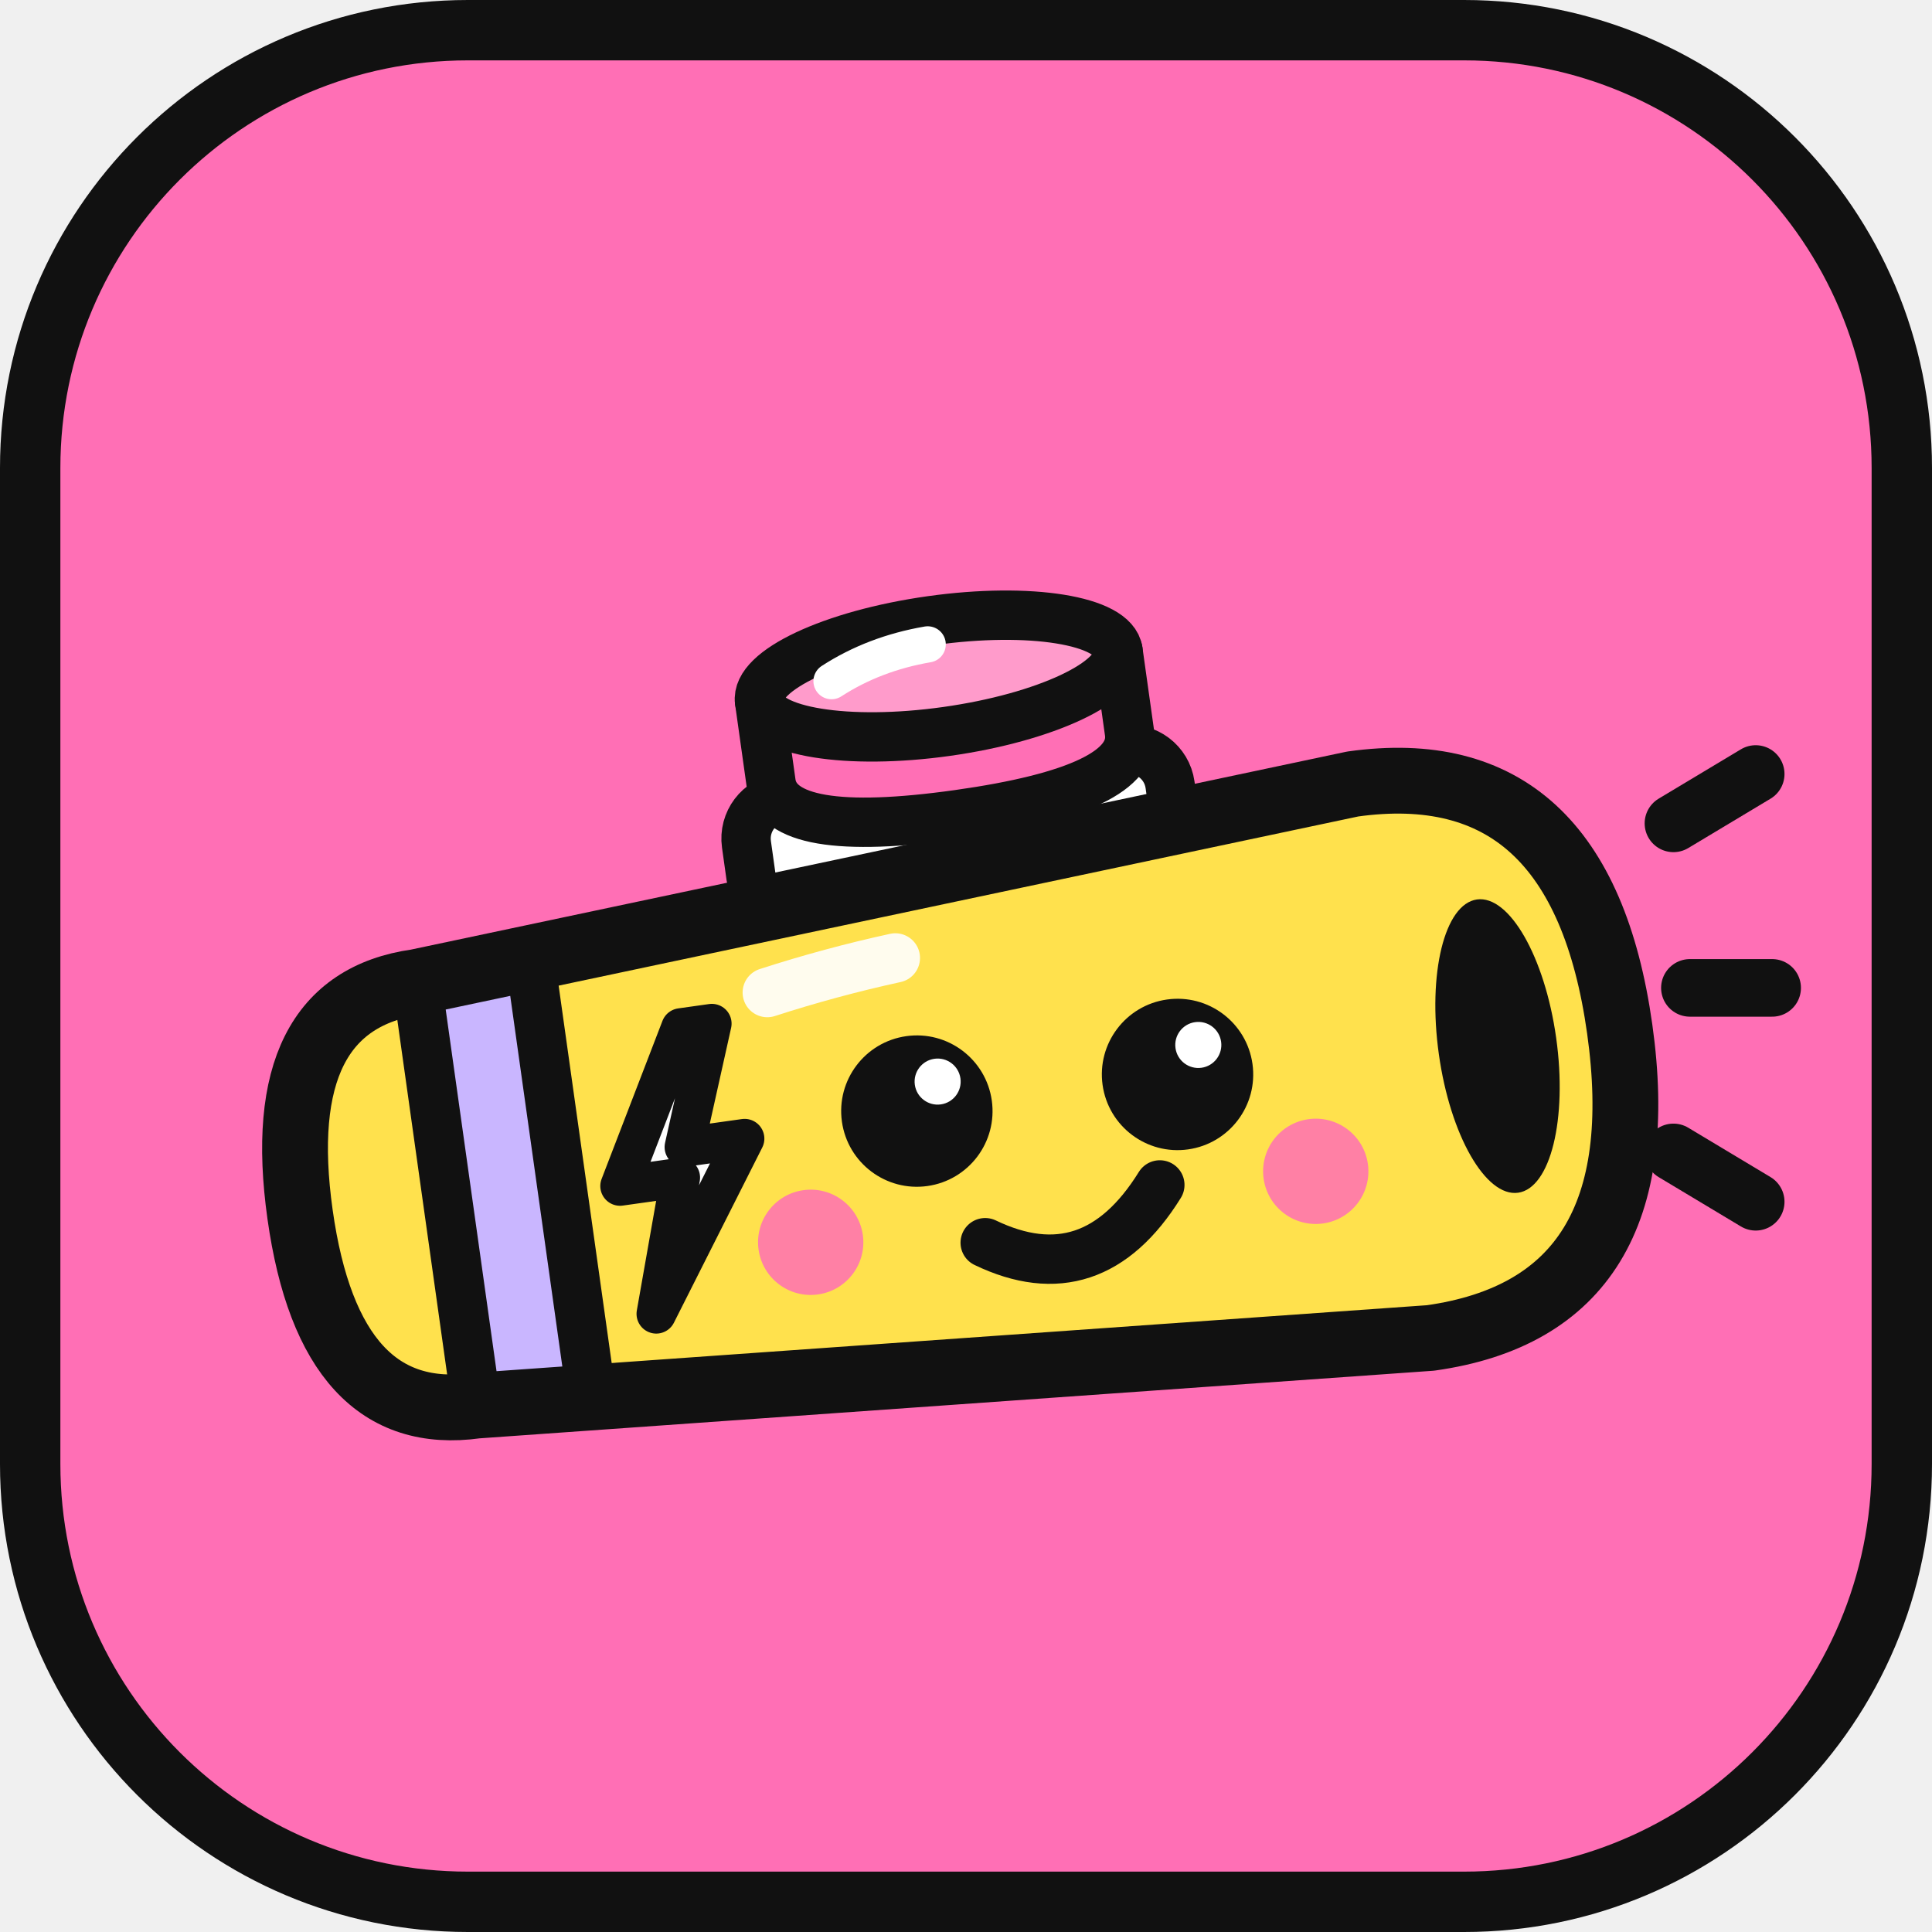
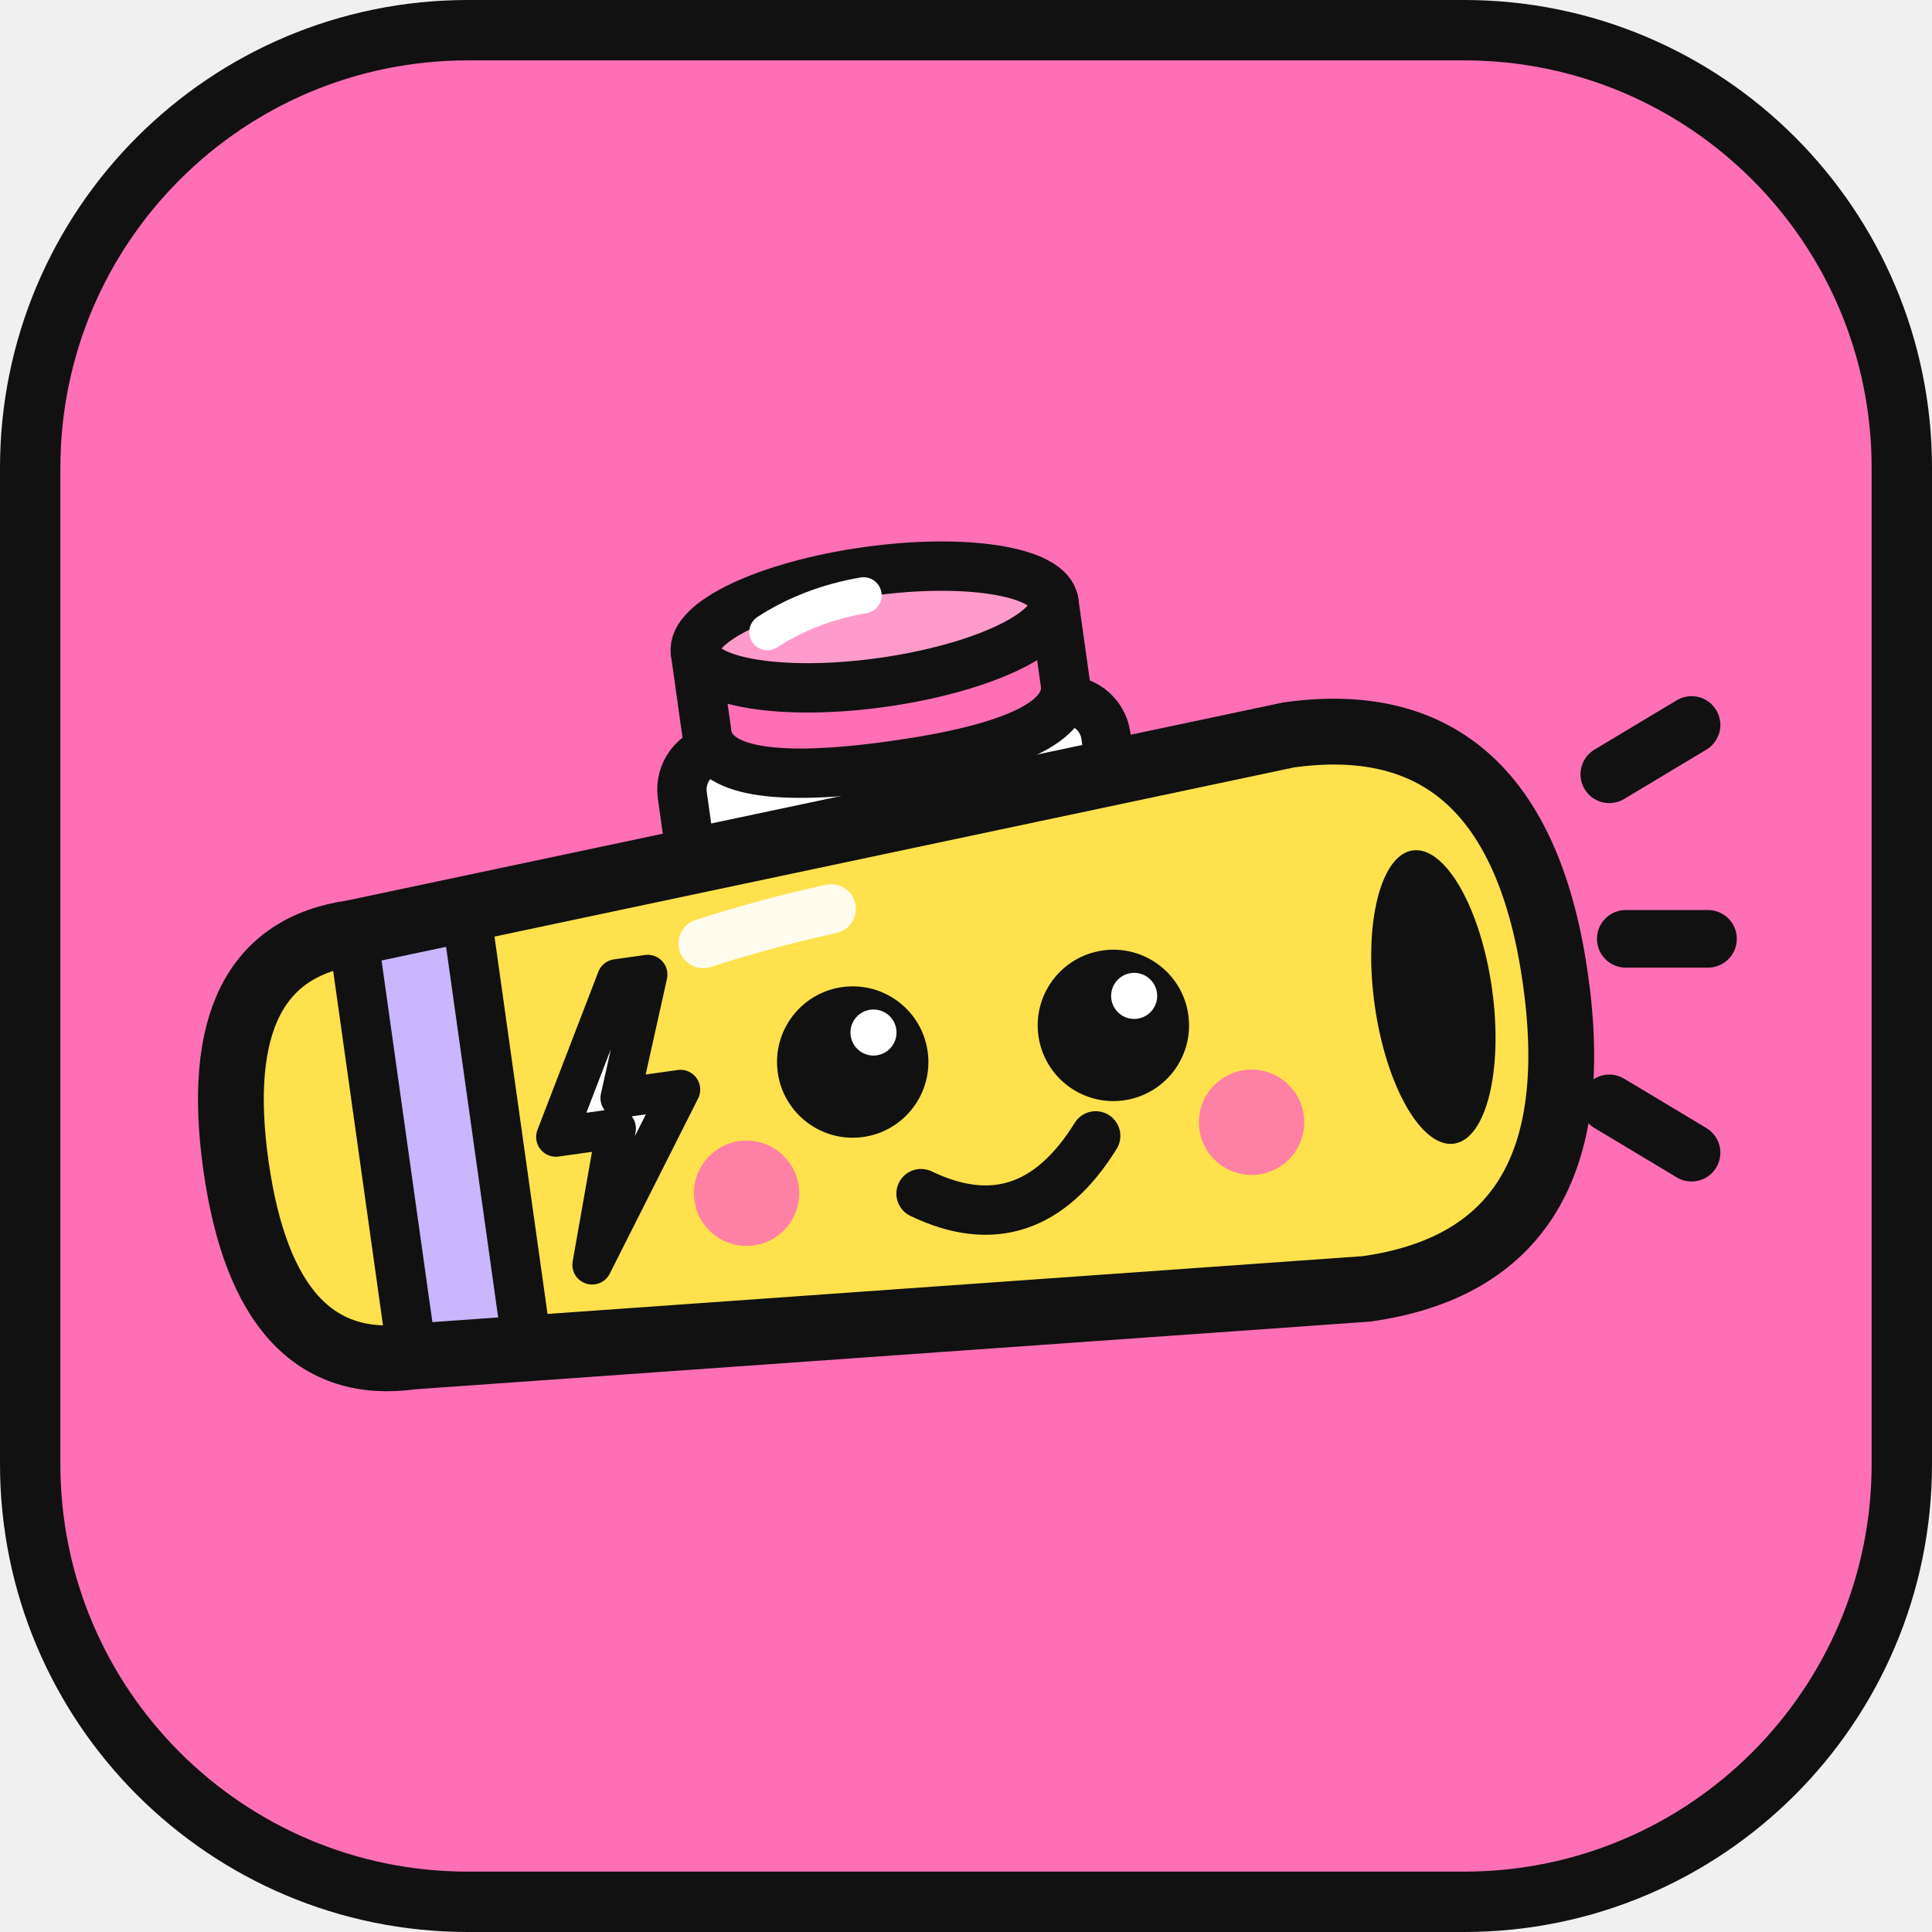
<svg xmlns="http://www.w3.org/2000/svg" width="512" height="512" viewBox="0 0 512 512">
  <rect x="8" y="8" width="496" height="496" rx="116" fill="#FF6FB5" stroke="#111111" stroke-width="16" />
-   <svg x="38" y="22" width="436" height="436" viewBox="0 0 100 100" fill="none" overflow="visible">
+   <svg x="21" y="9" width="436" height="436" viewBox="0 0 100 100" fill="none" overflow="visible">
    <g transform="rotate(-8 50 55)">
      <defs>
        <clipPath id="kz-icon">
          <path d="M17 50 L75 46 Q89 46 89 63 Q89 80 75 80 L17 76 Q8 76 8 63 Q8 50 17 50 Z" />
        </clipPath>
      </defs>
      <rect x="38" y="42" width="26" height="7" rx="2.5" fill="#FFFFFF" stroke="#111111" stroke-width="3" stroke-linejoin="round" />
      <path d="M40 36 V41 Q40 44.5 51 44.5 Q62 44.5 62 41 V36 Z" fill="#FF6FB5" stroke="#111111" stroke-width="3" stroke-linejoin="round" />
      <ellipse cx="51" cy="36" rx="11" ry="3.4" fill="#FF9BCB" stroke="#111111" stroke-width="3" stroke-linejoin="round" />
      <path d="M44.5 35.4 Q47.3 34.1 50.6 34" stroke="#FFFFFF" stroke-width="2.2" stroke-linecap="round" fill="none" />
      <path d="M17 50 L75 46 Q89 46 89 63 Q89 80 75 80 L17 76 Q8 76 8 63 Q8 50 17 50 Z" fill="#FFE14D" />
      <g clip-path="url(#kz-icon)">
        <rect x="17" y="40" width="7" height="45" fill="#C9B6FF" />
        <path d="M17 40 V85 M24 40 V85" stroke="#111111" stroke-width="3" />
      </g>
      <path d="M32.5 55 L27.5 64 H31.2 L28.6 72 L35.4 62.2 H31.7 L34.4 55 Z" fill="#FFFFFF" stroke="#111111" stroke-width="2.4" stroke-linejoin="round" />
      <path d="M17 50 L75 46 Q89 46 89 63 Q89 80 75 80 L17 76 Q8 76 8 63 Q8 50 17 50 Z" fill="none" stroke="#111111" stroke-width="4" stroke-linejoin="round" stroke-linecap="round" />
      <ellipse cx="81.5" cy="63" rx="3.6" ry="9" fill="#111111" />
      <path d="M38 53.6 Q42 52.9 46 52.6" stroke="#FFFFFF" stroke-width="3" stroke-linecap="round" fill="none" opacity="0.9" />
      <circle cx="46" cy="62" r="4.6" fill="#111111" />
      <circle cx="47.5" cy="60.4" r="1.4" fill="#FFFFFF" />
      <circle cx="62" cy="62" r="4.6" fill="#111111" />
      <circle cx="63.5" cy="60.4" r="1.4" fill="#FFFFFF" />
      <path d="M49 70.5 Q55 74.5 60 68.5" stroke="#111111" stroke-width="3" stroke-linecap="round" stroke-linejoin="round" fill="none" />
      <circle cx="38.5" cy="69" r="3.2" fill="#FF6FB5" opacity="0.85" />
      <circle cx="69.5" cy="69" r="3.2" fill="#FF6FB5" opacity="0.85" />
    </g>
    <path d="M93 45 L98 42 M94 55 L99 55 M93 65 L98 68" stroke="#111111" stroke-width="3.5" stroke-linecap="round" />
  </svg>
</svg>
